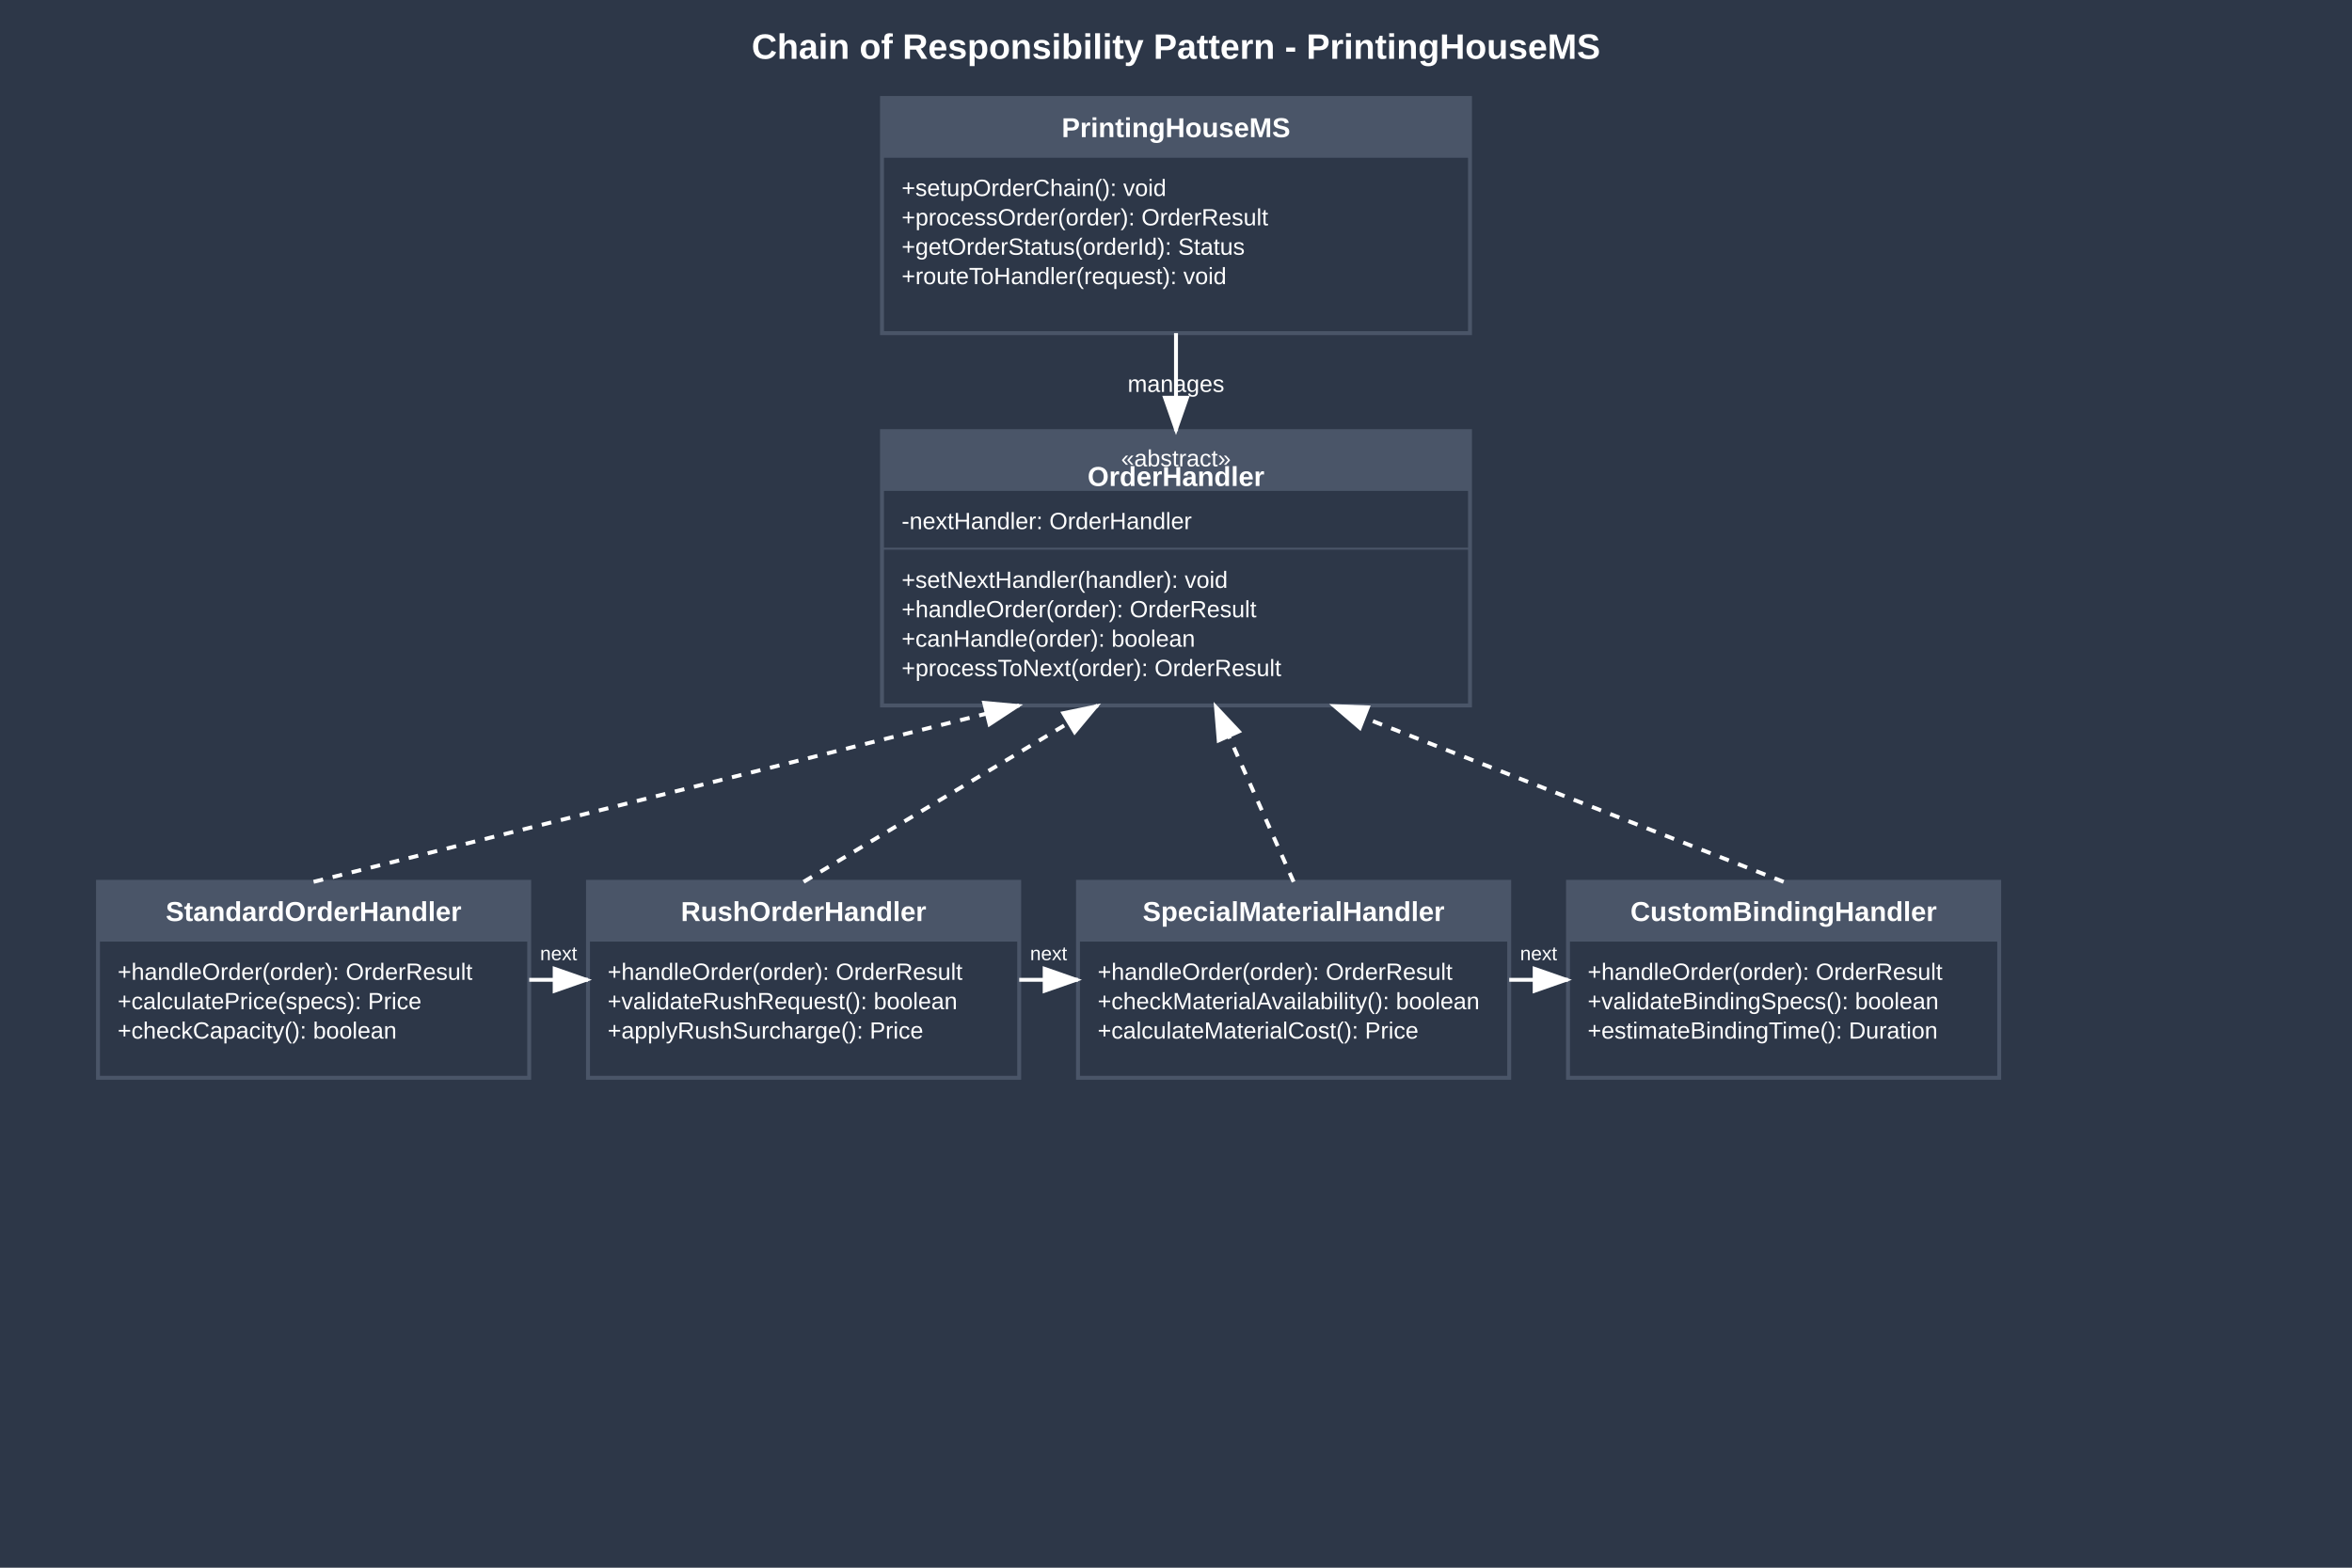
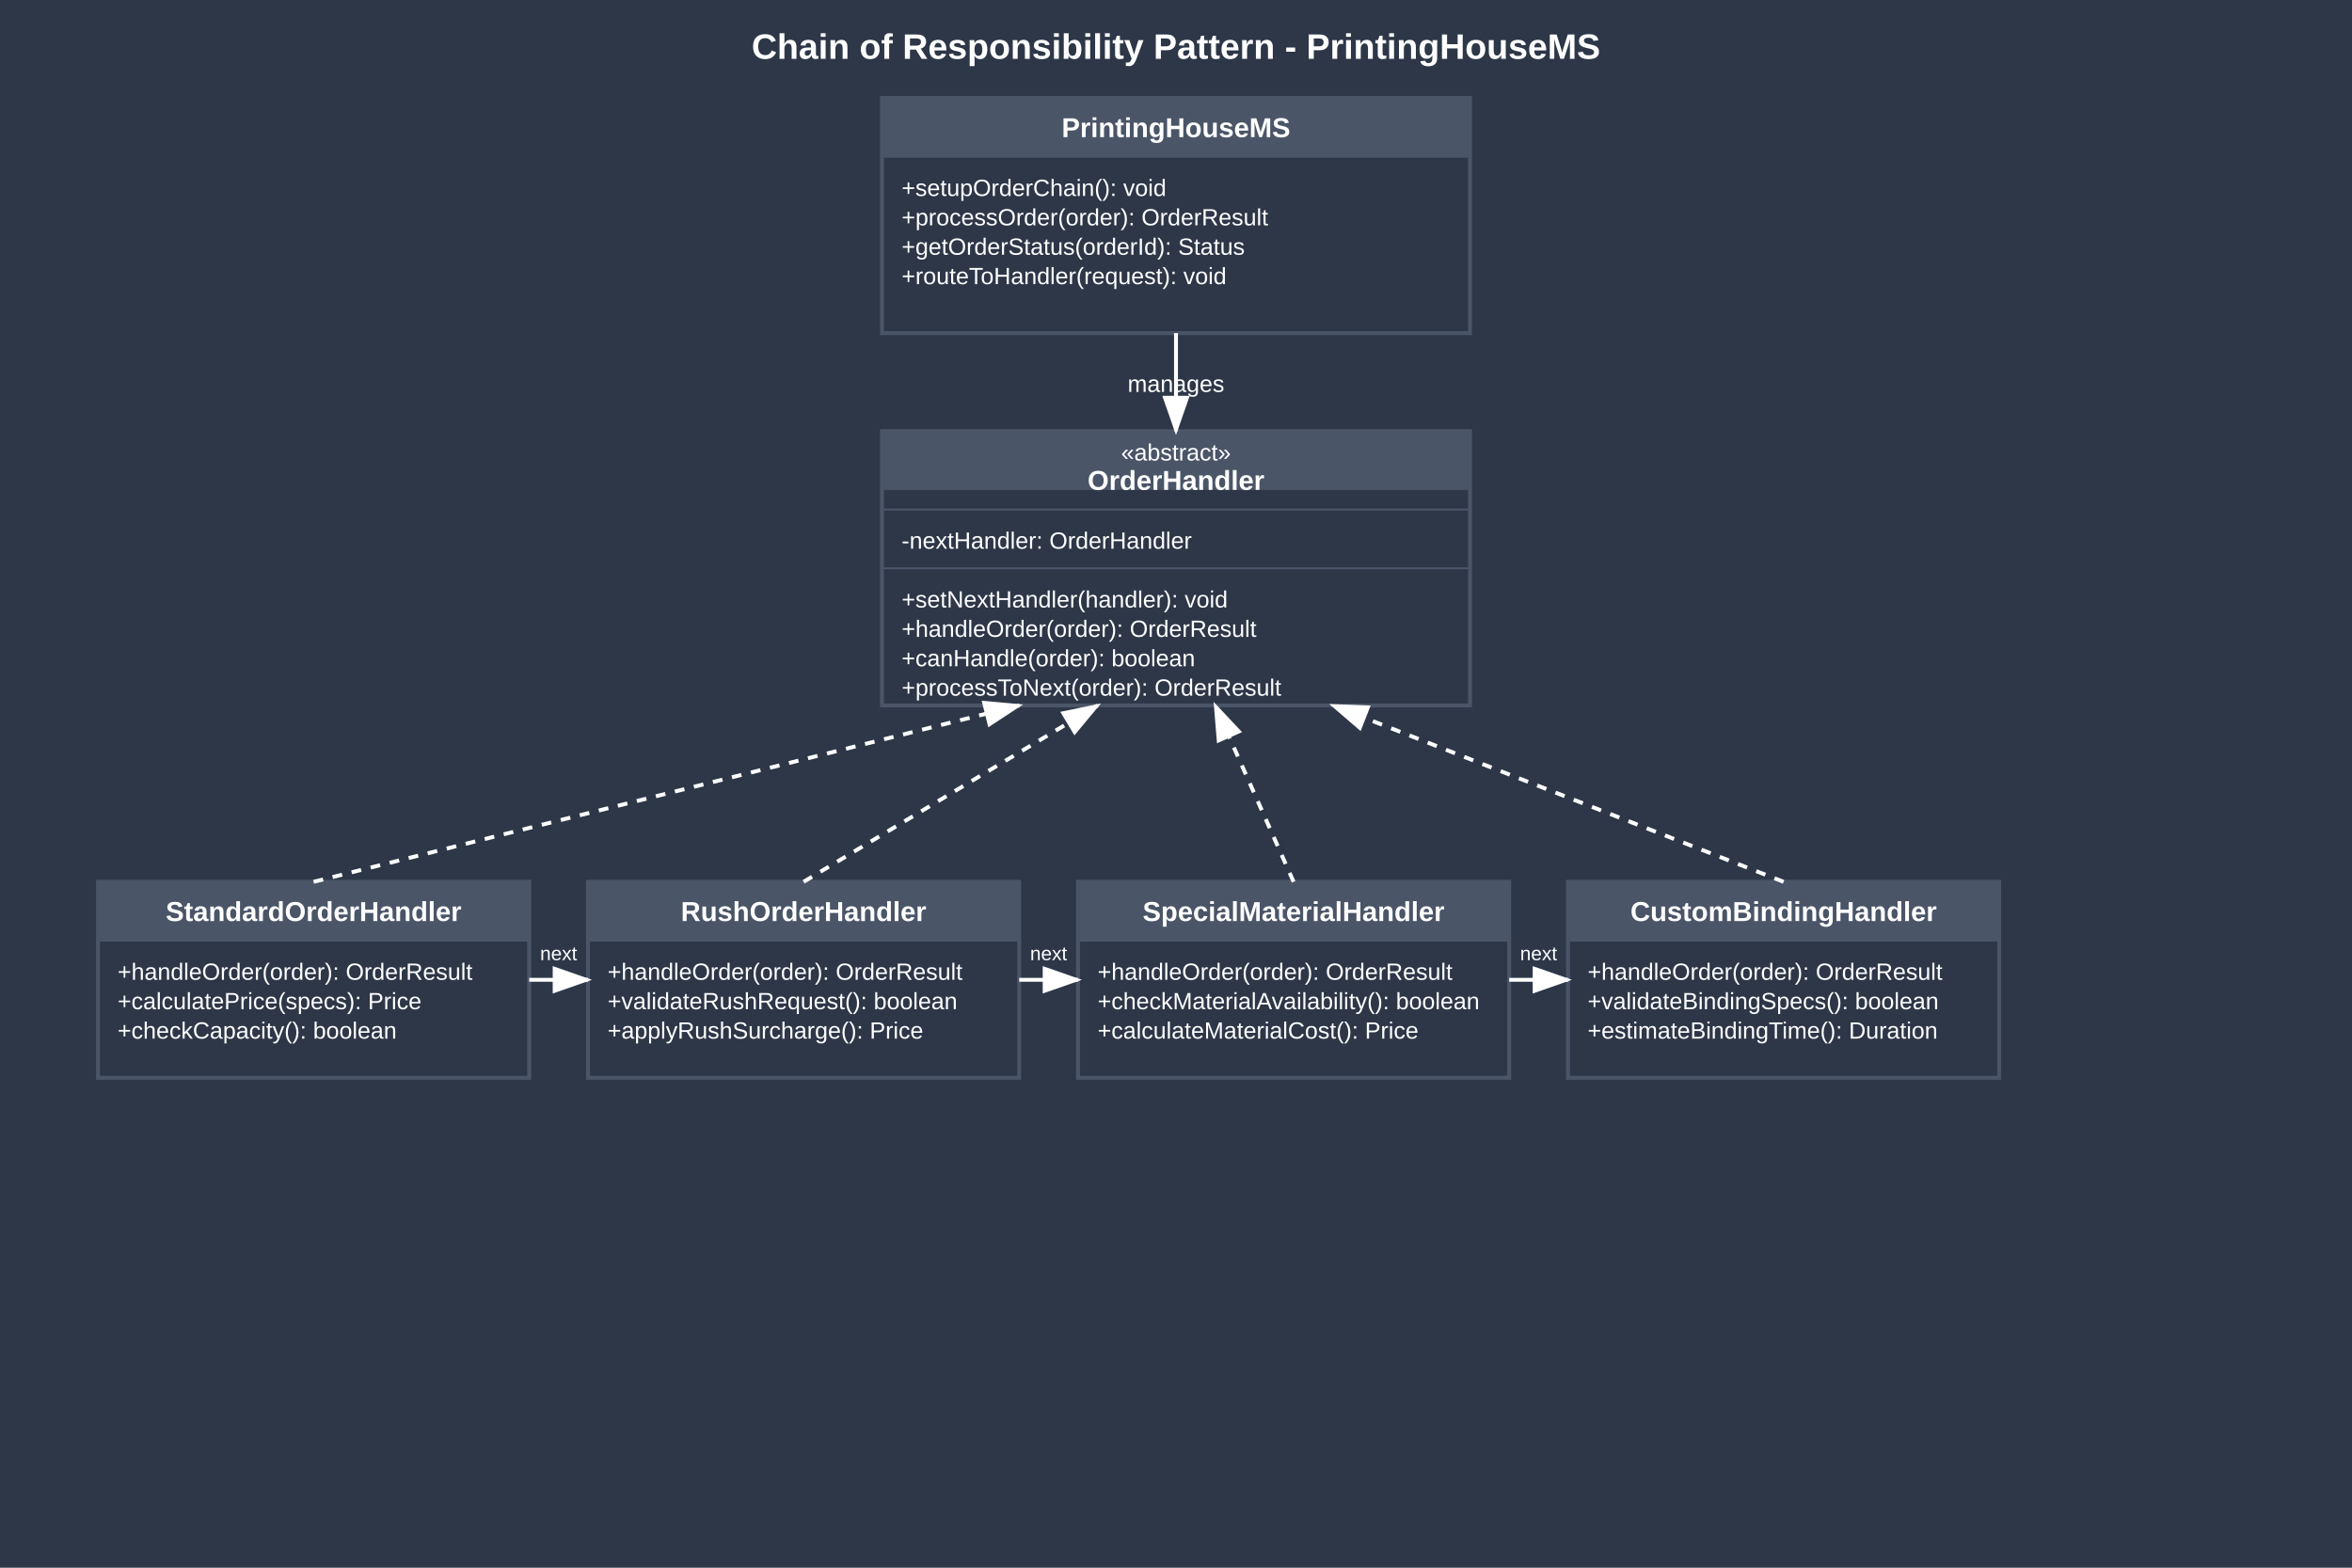
<svg xmlns="http://www.w3.org/2000/svg" width="1200" height="800">
  <rect width="1200" height="800" fill="#2d3748" />
  <g id="printing-house-system">
    <rect x="450" y="50" width="300" height="120" fill="none" stroke="#4a5568" stroke-width="2" />
    <rect x="450" y="50" width="300" height="30" fill="#4a5568" />
    <text x="600" y="70" text-anchor="middle" fill="white" font-family="Arial" font-size="14" font-weight="bold">PrintingHouseMS</text>
    <line x1="450" y1="80" x2="750" y2="80" stroke="#4a5568" stroke-width="1" />
    <text x="460" y="100" fill="white" font-family="Arial" font-size="12">+setupOrderChain(): void</text>
    <text x="460" y="115" fill="white" font-family="Arial" font-size="12">+processOrder(order): OrderResult</text>
    <text x="460" y="130" fill="white" font-family="Arial" font-size="12">+getOrderStatus(orderId): Status</text>
    <text x="460" y="145" fill="white" font-family="Arial" font-size="12">+routeToHandler(request): void</text>
  </g>
  <g id="order-handler">
    <rect x="450" y="220" width="300" height="140" fill="none" stroke="#4a5568" stroke-width="2" />
    <rect x="450" y="220" width="300" height="30" fill="#4a5568" />
-     <text x="600" y="238" text-anchor="middle" fill="white" font-family="Arial" font-size="12">«abstract»</text>
-     <text x="600" y="248" text-anchor="middle" fill="white" font-family="Arial" font-size="14" font-weight="bold">OrderHandler</text>
-     <line x1="450" y1="250" x2="750" y2="250" stroke="#4a5568" stroke-width="1" />
-     <text x="460" y="270" fill="white" font-family="Arial" font-size="12">-nextHandler: OrderHandler</text>
-     <line x1="450" y1="280" x2="750" y2="280" stroke="#4a5568" stroke-width="1" />
-     <text x="460" y="300" fill="white" font-family="Arial" font-size="12">+setNextHandler(handler): void</text>
-     <text x="460" y="315" fill="white" font-family="Arial" font-size="12">+handleOrder(order): OrderResult</text>
-     <text x="460" y="330" fill="white" font-family="Arial" font-size="12">+canHandle(order): boolean</text>
-     <text x="460" y="345" fill="white" font-family="Arial" font-size="12">+processToNext(order): OrderResult</text>
+     <text x="600" y="235" text-anchor="middle" fill="white" font-family="Arial" font-size="12">«abstract»</text>
+     <text x="600" y="250" text-anchor="middle" fill="white" font-family="Arial" font-size="14" font-weight="bold">OrderHandler</text>
+     <line x1="450" y1="260" x2="750" y2="260" stroke="#4a5568" stroke-width="1" />
+     <text x="460" y="280" fill="white" font-family="Arial" font-size="12">-nextHandler: OrderHandler</text>
+     <line x1="450" y1="290" x2="750" y2="290" stroke="#4a5568" stroke-width="1" />
+     <text x="460" y="310" fill="white" font-family="Arial" font-size="12">+setNextHandler(handler): void</text>
+     <text x="460" y="325" fill="white" font-family="Arial" font-size="12">+handleOrder(order): OrderResult</text>
+     <text x="460" y="340" fill="white" font-family="Arial" font-size="12">+canHandle(order): boolean</text>
+     <text x="460" y="355" fill="white" font-family="Arial" font-size="12">+processToNext(order): OrderResult</text>
  </g>
  <g id="standard-handler">
    <rect x="50" y="450" width="220" height="100" fill="none" stroke="#4a5568" stroke-width="2" />
    <rect x="50" y="450" width="220" height="30" fill="#4a5568" />
    <text x="160" y="470" text-anchor="middle" fill="white" font-family="Arial" font-size="14" font-weight="bold">StandardOrderHandler</text>
    <line x1="50" y1="480" x2="270" y2="480" stroke="#4a5568" stroke-width="1" />
    <text x="60" y="500" fill="white" font-family="Arial" font-size="12">+handleOrder(order): OrderResult</text>
    <text x="60" y="515" fill="white" font-family="Arial" font-size="12">+calculatePrice(specs): Price</text>
    <text x="60" y="530" fill="white" font-family="Arial" font-size="12">+checkCapacity(): boolean</text>
  </g>
  <g id="rush-handler">
    <rect x="300" y="450" width="220" height="100" fill="none" stroke="#4a5568" stroke-width="2" />
    <rect x="300" y="450" width="220" height="30" fill="#4a5568" />
    <text x="410" y="470" text-anchor="middle" fill="white" font-family="Arial" font-size="14" font-weight="bold">RushOrderHandler</text>
    <line x1="300" y1="480" x2="520" y2="480" stroke="#4a5568" stroke-width="1" />
    <text x="310" y="500" fill="white" font-family="Arial" font-size="12">+handleOrder(order): OrderResult</text>
    <text x="310" y="515" fill="white" font-family="Arial" font-size="12">+validateRushRequest(): boolean</text>
    <text x="310" y="530" fill="white" font-family="Arial" font-size="12">+applyRushSurcharge(): Price</text>
  </g>
  <g id="special-material-handler">
    <rect x="550" y="450" width="220" height="100" fill="none" stroke="#4a5568" stroke-width="2" />
    <rect x="550" y="450" width="220" height="30" fill="#4a5568" />
    <text x="660" y="470" text-anchor="middle" fill="white" font-family="Arial" font-size="14" font-weight="bold">SpecialMaterialHandler</text>
    <line x1="550" y1="480" x2="770" y2="480" stroke="#4a5568" stroke-width="1" />
    <text x="560" y="500" fill="white" font-family="Arial" font-size="12">+handleOrder(order): OrderResult</text>
    <text x="560" y="515" fill="white" font-family="Arial" font-size="12">+checkMaterialAvailability(): boolean</text>
    <text x="560" y="530" fill="white" font-family="Arial" font-size="12">+calculateMaterialCost(): Price</text>
  </g>
  <g id="custom-binding-handler">
    <rect x="800" y="450" width="220" height="100" fill="none" stroke="#4a5568" stroke-width="2" />
    <rect x="800" y="450" width="220" height="30" fill="#4a5568" />
    <text x="910" y="470" text-anchor="middle" fill="white" font-family="Arial" font-size="14" font-weight="bold">CustomBindingHandler</text>
    <line x1="800" y1="480" x2="1020" y2="480" stroke="#4a5568" stroke-width="1" />
    <text x="810" y="500" fill="white" font-family="Arial" font-size="12">+handleOrder(order): OrderResult</text>
    <text x="810" y="515" fill="white" font-family="Arial" font-size="12">+validateBindingSpecs(): boolean</text>
    <text x="810" y="530" fill="white" font-family="Arial" font-size="12">+estimateBindingTime(): Duration</text>
  </g>
  <defs>
    <marker id="arrowhead" markerWidth="10" markerHeight="7" refX="9" refY="3.5" orient="auto">
      <polygon points="0 0, 10 3.5, 0 7" fill="white" />
    </marker>
  </defs>
  <line x1="160" y1="450" x2="520" y2="360" stroke="white" stroke-width="2" stroke-dasharray="5,5" marker-end="url(#arrowhead)" />
  <line x1="410" y1="450" x2="560" y2="360" stroke="white" stroke-width="2" stroke-dasharray="5,5" marker-end="url(#arrowhead)" />
  <line x1="660" y1="450" x2="620" y2="360" stroke="white" stroke-width="2" stroke-dasharray="5,5" marker-end="url(#arrowhead)" />
  <line x1="910" y1="450" x2="680" y2="360" stroke="white" stroke-width="2" stroke-dasharray="5,5" marker-end="url(#arrowhead)" />
  <line x1="600" y1="170" x2="600" y2="220" stroke="white" stroke-width="2" marker-end="url(#arrowhead)" />
  <path d="M 270 500 Q 285 500 300 500" stroke="white" stroke-width="2" fill="none" marker-end="url(#arrowhead)" />
  <path d="M 520 500 Q 535 500 550 500" stroke="white" stroke-width="2" fill="none" marker-end="url(#arrowhead)" />
  <path d="M 770 500 Q 785 500 800 500" stroke="white" stroke-width="2" fill="none" marker-end="url(#arrowhead)" />
  <text x="600" y="200" text-anchor="middle" fill="white" font-family="Arial" font-size="12">manages</text>
  <text x="285" y="490" text-anchor="middle" fill="white" font-family="Arial" font-size="10">next</text>
  <text x="535" y="490" text-anchor="middle" fill="white" font-family="Arial" font-size="10">next</text>
  <text x="785" y="490" text-anchor="middle" fill="white" font-family="Arial" font-size="10">next</text>
  <text x="600" y="30" text-anchor="middle" fill="white" font-family="Arial" font-size="18" font-weight="bold">Chain of Responsibility Pattern - PrintingHouseMS</text>
</svg>
